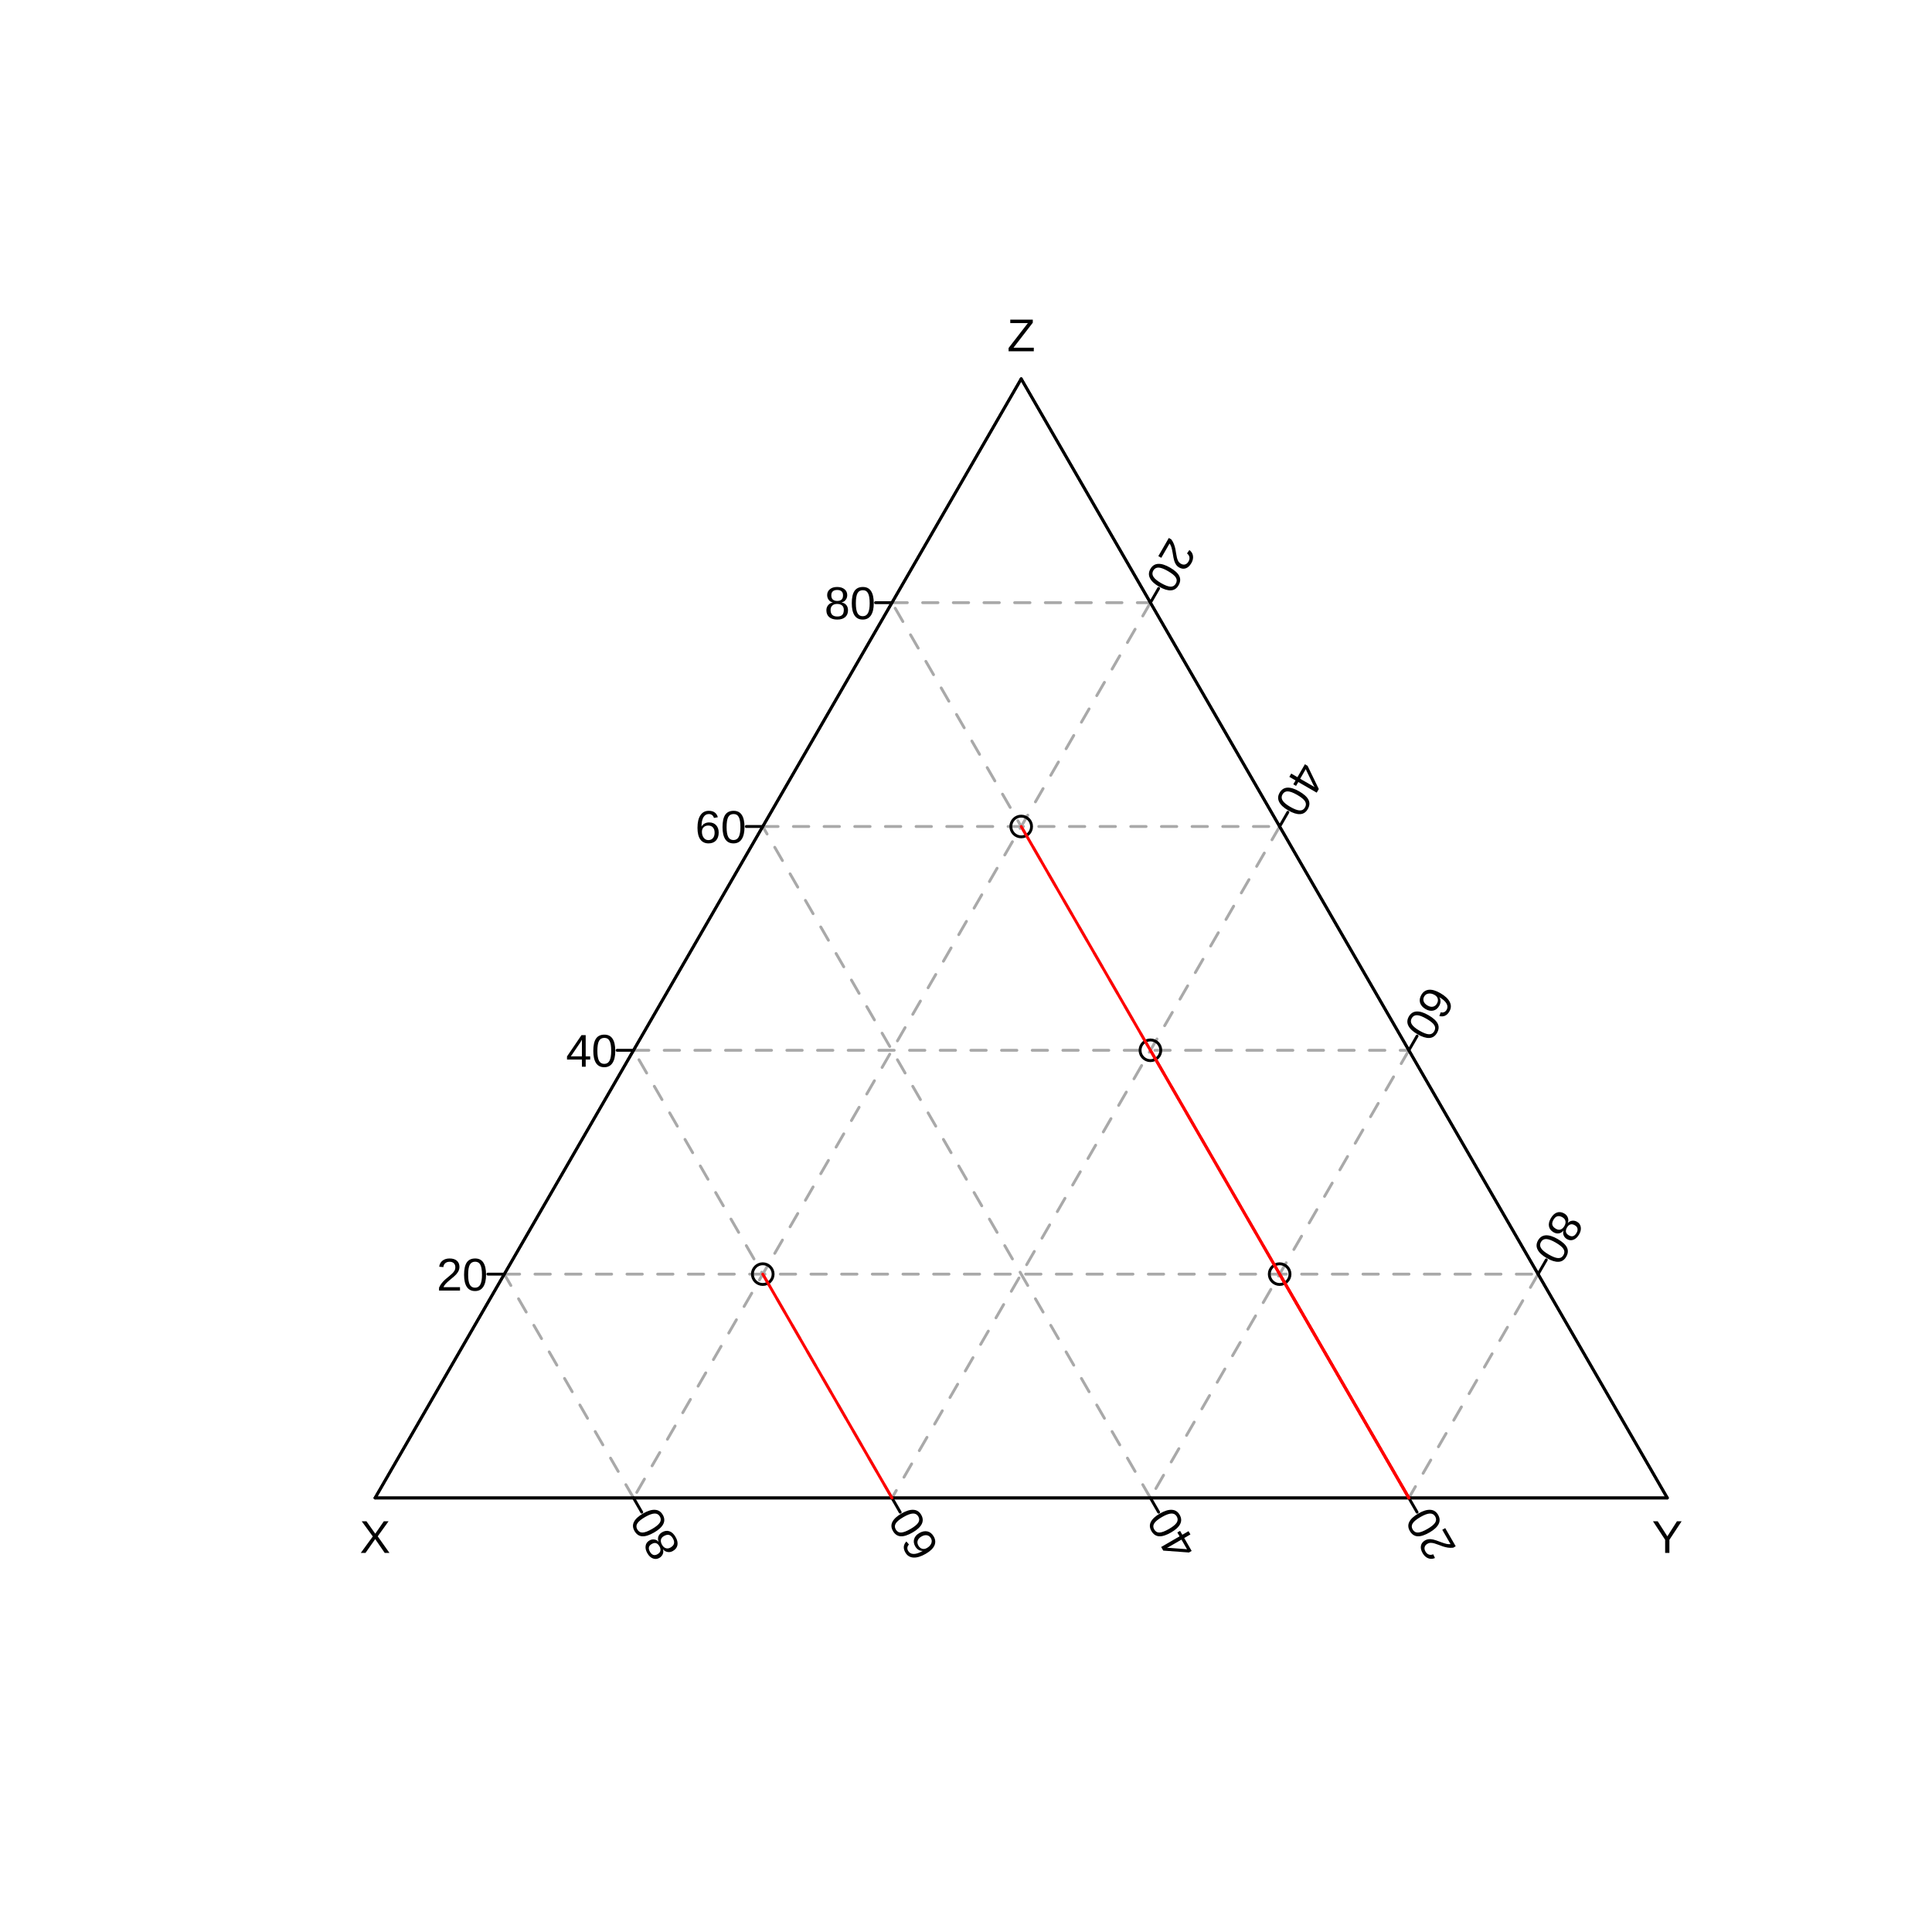
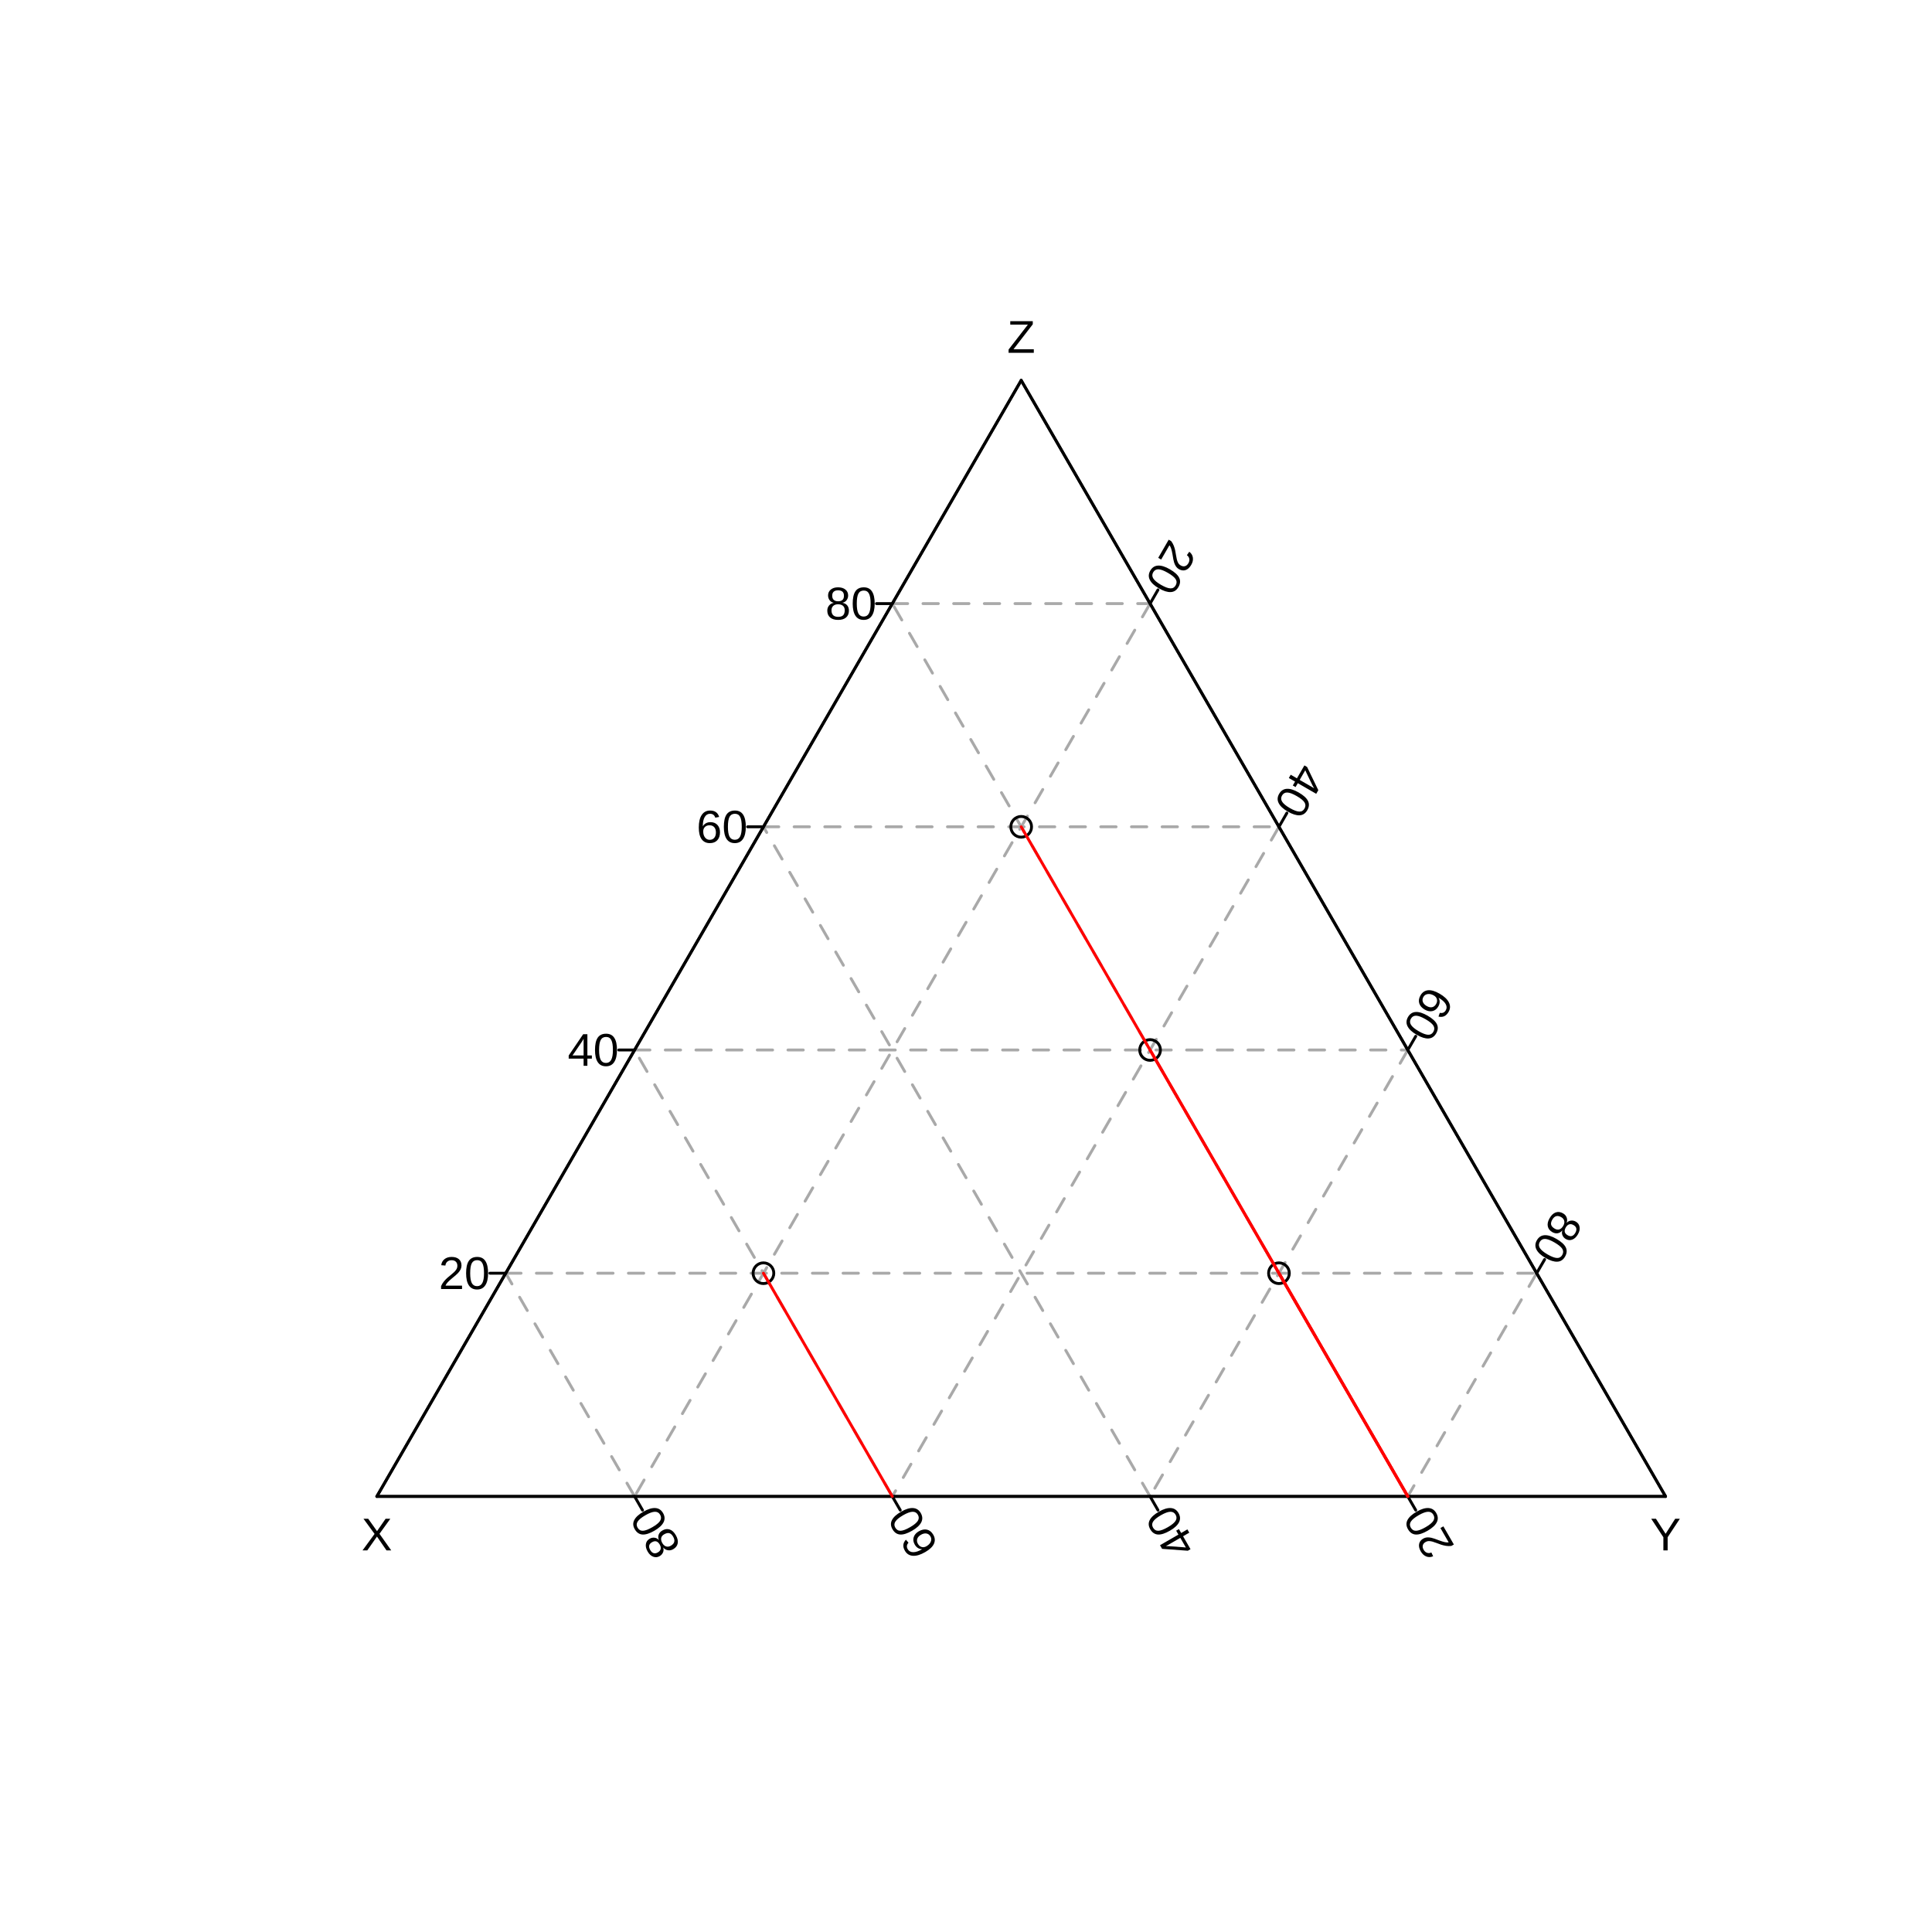
- <svg xmlns="http://www.w3.org/2000/svg" class="svglite" width="504.00pt" height="504.00pt" viewBox="0 0 504.00 504.00">
-   <defs>
-     <style type="text/css">
+ <svg xmlns="http://www.w3.org/2000/svg" width="504.00pt" height="504.00pt" viewBox="0 0 504.00 504.00">
+   <g class="svglite">
+     <defs>
+       <style type="text/css">
    .svglite line, .svglite polyline, .svglite polygon, .svglite path, .svglite rect, .svglite circle {
      fill: none;
      stroke: #000000;
      stroke-linecap: round;
      stroke-linejoin: round;
      stroke-miterlimit: 10.00;
    }
    .svglite text {
      white-space: pre;
    }
+     .svglite g.glyphgroup path {
+       fill: inherit;
+       stroke: none;
+     }
  </style>
-   </defs>
-   <rect width="100%" height="100%" style="stroke: none; fill: #FFFFFF;" />
-   <defs>
-     <clipPath id="cpMC4wMHw1MDQuMDB8MC4wMHw1MDQuMDA=">
-       <rect x="0.00" y="0.00" width="504.00" height="504.00" />
-     </clipPath>
-   </defs>
-   <g clip-path="url(#cpMC4wMHw1MDQuMDB8MC4wMHw1MDQuMDA=)">
+     </defs>
+     <rect width="100%" height="100%" style="stroke: none; fill: #FFFFFF;" />
+     <defs>
+       <clipPath id="cpMC4wMHw1MDQuMDB8MC4wMHw1MDQuMDA=">
+         <rect x="0.00" y="0.00" width="504.00" height="504.00" />
+       </clipPath>
+     </defs>
+     <g clip-path="url(#cpMC4wMHw1MDQuMDB8MC4wMHw1MDQuMDA=)">
</g>
-   <defs>
-     <clipPath id="cpODAuNjR8NDUyLjE2fDU5LjA0fDQzMC41Ng==">
-       <rect x="80.64" y="59.04" width="371.52" height="371.52" />
-     </clipPath>
-   </defs>
-   <g clip-path="url(#cpODAuNjR8NDUyLjE2fDU5LjA0fDQzMC41Ng==)">
-     <line x1="367.53" y1="390.77" x2="232.69" y2="157.22" style="stroke-width: 0.75; stroke: #A9A9A9; stroke-dasharray: 4.00,4.00;" />
-     <line x1="300.11" y1="157.22" x2="165.27" y2="390.77" style="stroke-width: 0.75; stroke: #A9A9A9; stroke-dasharray: 4.00,4.00;" />
-     <line x1="131.56" y1="332.38" x2="401.24" y2="332.38" style="stroke-width: 0.75; stroke: #A9A9A9; stroke-dasharray: 4.00,4.00;" />
-     <line x1="300.11" y1="390.77" x2="198.98" y2="215.61" style="stroke-width: 0.75; stroke: #A9A9A9; stroke-dasharray: 4.00,4.00;" />
-     <line x1="333.82" y1="215.61" x2="232.69" y2="390.77" style="stroke-width: 0.75; stroke: #A9A9A9; stroke-dasharray: 4.00,4.00;" />
-     <line x1="165.27" y1="273.99" x2="367.53" y2="273.99" style="stroke-width: 0.75; stroke: #A9A9A9; stroke-dasharray: 4.00,4.00;" />
-     <line x1="232.69" y1="390.77" x2="165.27" y2="273.99" style="stroke-width: 0.75; stroke: #A9A9A9; stroke-dasharray: 4.00,4.00;" />
-     <line x1="367.53" y1="273.99" x2="300.11" y2="390.77" style="stroke-width: 0.75; stroke: #A9A9A9; stroke-dasharray: 4.00,4.00;" />
-     <line x1="198.98" y1="215.61" x2="333.82" y2="215.61" style="stroke-width: 0.75; stroke: #A9A9A9; stroke-dasharray: 4.00,4.00;" />
-     <line x1="165.27" y1="390.77" x2="131.56" y2="332.38" style="stroke-width: 0.75; stroke: #A9A9A9; stroke-dasharray: 4.00,4.00;" />
-     <line x1="401.24" y1="332.38" x2="367.53" y2="390.77" style="stroke-width: 0.75; stroke: #A9A9A9; stroke-dasharray: 4.00,4.00;" />
-     <line x1="232.69" y1="157.22" x2="300.11" y2="157.22" style="stroke-width: 0.75; stroke: #A9A9A9; stroke-dasharray: 4.00,4.00;" />
-     <circle cx="266.40" cy="215.61" r="2.70" style="stroke-width: 0.75;" />
-     <circle cx="198.98" cy="332.38" r="2.70" style="stroke-width: 0.75;" />
-     <circle cx="333.82" cy="332.38" r="2.70" style="stroke-width: 0.75;" />
-     <circle cx="300.11" cy="273.99" r="2.70" style="stroke-width: 0.75;" />
-     <text transform="translate(373.38,392.34) rotate(-120)" text-anchor="end" style="font-size: 12.00px; font-family: &quot;Arial&quot;;" textLength="13.72px" lengthAdjust="spacingAndGlyphs">20</text>
-     <text transform="translate(305.96,392.34) rotate(-120)" text-anchor="end" style="font-size: 12.00px; font-family: &quot;Arial&quot;;" textLength="13.72px" lengthAdjust="spacingAndGlyphs">40</text>
-     <text transform="translate(238.54,392.34) rotate(-120)" text-anchor="end" style="font-size: 12.00px; font-family: &quot;Arial&quot;;" textLength="13.72px" lengthAdjust="spacingAndGlyphs">60</text>
-     <text transform="translate(171.12,392.34) rotate(-120)" text-anchor="end" style="font-size: 12.00px; font-family: &quot;Arial&quot;;" textLength="13.72px" lengthAdjust="spacingAndGlyphs">80</text>
-     <line x1="97.85" y1="390.77" x2="434.95" y2="390.77" style="stroke-width: 0.75;" />
-     <line x1="367.53" y1="390.77" x2="369.67" y2="394.48" style="stroke-width: 0.75;" />
-     <line x1="300.11" y1="390.77" x2="302.25" y2="394.48" style="stroke-width: 0.75;" />
-     <line x1="232.69" y1="390.77" x2="234.83" y2="394.48" style="stroke-width: 0.75;" />
-     <line x1="165.27" y1="390.77" x2="167.41" y2="394.48" style="stroke-width: 0.75;" />
-     <text transform="translate(298.54,151.37) rotate(-240)" text-anchor="end" style="font-size: 12.00px; font-family: &quot;Arial&quot;;" textLength="13.72px" lengthAdjust="spacingAndGlyphs">20</text>
-     <text transform="translate(332.25,209.75) rotate(-240)" text-anchor="end" style="font-size: 12.00px; font-family: &quot;Arial&quot;;" textLength="13.72px" lengthAdjust="spacingAndGlyphs">40</text>
-     <text transform="translate(365.96,268.14) rotate(-240)" text-anchor="end" style="font-size: 12.00px; font-family: &quot;Arial&quot;;" textLength="13.72px" lengthAdjust="spacingAndGlyphs">60</text>
-     <text transform="translate(399.67,326.53) rotate(-240)" text-anchor="end" style="font-size: 12.00px; font-family: &quot;Arial&quot;;" textLength="13.72px" lengthAdjust="spacingAndGlyphs">80</text>
-     <line x1="434.95" y1="390.77" x2="266.40" y2="98.83" style="stroke-width: 0.75;" />
-     <line x1="300.11" y1="157.22" x2="302.25" y2="153.51" style="stroke-width: 0.75;" />
-     <line x1="333.82" y1="215.61" x2="335.96" y2="211.90" style="stroke-width: 0.75;" />
-     <line x1="367.53" y1="273.99" x2="369.67" y2="270.28" style="stroke-width: 0.75;" />
-     <line x1="401.24" y1="332.38" x2="403.38" y2="328.67" style="stroke-width: 0.75;" />
-     <text x="127.27" y="336.67" text-anchor="end" style="font-size: 12.00px; font-family: &quot;Arial&quot;;" textLength="13.72px" lengthAdjust="spacingAndGlyphs">20</text>
-     <text x="160.98" y="278.28" text-anchor="end" style="font-size: 12.00px; font-family: &quot;Arial&quot;;" textLength="13.72px" lengthAdjust="spacingAndGlyphs">40</text>
-     <text x="194.69" y="219.89" text-anchor="end" style="font-size: 12.00px; font-family: &quot;Arial&quot;;" textLength="13.72px" lengthAdjust="spacingAndGlyphs">60</text>
-     <text x="228.41" y="161.50" text-anchor="end" style="font-size: 12.00px; font-family: &quot;Arial&quot;;" textLength="13.72px" lengthAdjust="spacingAndGlyphs">80</text>
-     <line x1="266.40" y1="98.83" x2="97.85" y2="390.77" style="stroke-width: 0.75;" />
-     <line x1="131.56" y1="332.38" x2="127.27" y2="332.38" style="stroke-width: 0.75;" />
-     <line x1="165.27" y1="273.99" x2="160.98" y2="273.99" style="stroke-width: 0.75;" />
-     <line x1="198.98" y1="215.61" x2="194.69" y2="215.61" style="stroke-width: 0.75;" />
-     <line x1="232.69" y1="157.22" x2="228.41" y2="157.22" style="stroke-width: 0.75;" />
-     <polygon points="97.85,390.77 266.40,98.83 434.95,390.77 " style="stroke-width: 0.75;" />
-     <text x="97.85" y="405.11" text-anchor="middle" style="font-size: 12.00px; font-family: &quot;Arial&quot;;" textLength="7.03px" lengthAdjust="spacingAndGlyphs">X</text>
-     <text x="434.95" y="405.11" text-anchor="middle" style="font-size: 12.00px; font-family: &quot;Arial&quot;;" textLength="6.79px" lengthAdjust="spacingAndGlyphs">Y</text>
-     <text x="266.40" y="91.63" text-anchor="middle" style="font-size: 12.00px; font-family: &quot;Arial&quot;;" textLength="6.86px" lengthAdjust="spacingAndGlyphs">Z</text>
-     <line x1="266.40" y1="215.61" x2="367.53" y2="390.77" style="stroke-width: 0.75; stroke: #FF0000;" />
-     <line x1="198.98" y1="332.38" x2="232.69" y2="390.77" style="stroke-width: 0.75; stroke: #FF0000;" />
-     <line x1="333.82" y1="332.38" x2="367.53" y2="390.77" style="stroke-width: 0.75; stroke: #FF0000;" />
-     <line x1="300.11" y1="273.99" x2="367.53" y2="390.77" style="stroke-width: 0.75; stroke: #FF0000;" />
+     <defs>
+       <clipPath id="cpODAuNjR8NDUyLjE2fDU5LjA0fDQzMC41Ng==">
+         <rect x="80.64" y="59.04" width="371.52" height="371.52" />
+       </clipPath>
+     </defs>
+     <g clip-path="url(#cpODAuNjR8NDUyLjE2fDU5LjA0fDQzMC41Ng==)">
+       <line x1="367.25" y1="390.37" x2="232.78" y2="157.46" style="stroke-width: 0.75; stroke: #A9A9A9; stroke-dasharray: 4.00,4.00;" />
+       <line x1="300.02" y1="157.46" x2="165.55" y2="390.37" style="stroke-width: 0.75; stroke: #A9A9A9; stroke-dasharray: 4.00,4.00;" />
+       <line x1="131.93" y1="332.14" x2="400.87" y2="332.14" style="stroke-width: 0.75; stroke: #A9A9A9; stroke-dasharray: 4.00,4.00;" />
+       <line x1="300.02" y1="390.37" x2="199.16" y2="215.69" style="stroke-width: 0.75; stroke: #A9A9A9; stroke-dasharray: 4.00,4.00;" />
+       <line x1="333.64" y1="215.69" x2="232.78" y2="390.37" style="stroke-width: 0.75; stroke: #A9A9A9; stroke-dasharray: 4.00,4.00;" />
+       <line x1="165.55" y1="273.91" x2="367.25" y2="273.91" style="stroke-width: 0.75; stroke: #A9A9A9; stroke-dasharray: 4.00,4.00;" />
+       <line x1="232.78" y1="390.37" x2="165.55" y2="273.91" style="stroke-width: 0.75; stroke: #A9A9A9; stroke-dasharray: 4.00,4.00;" />
+       <line x1="367.25" y1="273.91" x2="300.02" y2="390.37" style="stroke-width: 0.75; stroke: #A9A9A9; stroke-dasharray: 4.00,4.00;" />
+       <line x1="199.16" y1="215.69" x2="333.64" y2="215.69" style="stroke-width: 0.75; stroke: #A9A9A9; stroke-dasharray: 4.00,4.00;" />
+       <line x1="165.55" y1="390.37" x2="131.93" y2="332.14" style="stroke-width: 0.75; stroke: #A9A9A9; stroke-dasharray: 4.00,4.00;" />
+       <line x1="400.87" y1="332.14" x2="367.25" y2="390.37" style="stroke-width: 0.75; stroke: #A9A9A9; stroke-dasharray: 4.00,4.00;" />
+       <line x1="232.78" y1="157.46" x2="300.02" y2="157.46" style="stroke-width: 0.75; stroke: #A9A9A9; stroke-dasharray: 4.00,4.00;" />
+       <circle cx="266.40" cy="215.69" r="2.70" style="stroke-width: 0.75;" />
+       <circle cx="199.16" cy="332.14" r="2.70" style="stroke-width: 0.75;" />
+       <circle cx="333.64" cy="332.14" r="2.70" style="stroke-width: 0.75;" />
+       <circle cx="300.02" cy="273.91" r="2.70" style="stroke-width: 0.75;" />
+       <text transform="translate(372.90,391.88) rotate(-120)" text-anchor="end" style="font-size: 12.00px; font-family: &quot;Liberation Sans&quot;;" textLength="13.34px" lengthAdjust="spacingAndGlyphs">20</text>
+       <text transform="translate(305.66,391.88) rotate(-120)" text-anchor="end" style="font-size: 12.00px; font-family: &quot;Liberation Sans&quot;;" textLength="13.34px" lengthAdjust="spacingAndGlyphs">40</text>
+       <text transform="translate(238.42,391.88) rotate(-120)" text-anchor="end" style="font-size: 12.00px; font-family: &quot;Liberation Sans&quot;;" textLength="13.34px" lengthAdjust="spacingAndGlyphs">60</text>
+       <text transform="translate(171.19,391.88) rotate(-120)" text-anchor="end" style="font-size: 12.00px; font-family: &quot;Liberation Sans&quot;;" textLength="13.34px" lengthAdjust="spacingAndGlyphs">80</text>
+       <line x1="98.31" y1="390.37" x2="434.49" y2="390.37" style="stroke-width: 0.75;" />
+       <line x1="367.25" y1="390.37" x2="369.32" y2="393.95" style="stroke-width: 0.75;" />
+       <line x1="300.02" y1="390.37" x2="302.08" y2="393.95" style="stroke-width: 0.75;" />
+       <line x1="232.78" y1="390.37" x2="234.85" y2="393.95" style="stroke-width: 0.75;" />
+       <line x1="165.55" y1="390.37" x2="167.61" y2="393.95" style="stroke-width: 0.75;" />
+       <text transform="translate(298.51,151.82) rotate(-240)" text-anchor="end" style="font-size: 12.00px; font-family: &quot;Liberation Sans&quot;;" textLength="13.34px" lengthAdjust="spacingAndGlyphs">20</text>
+       <text transform="translate(332.12,210.05) rotate(-240)" text-anchor="end" style="font-size: 12.00px; font-family: &quot;Liberation Sans&quot;;" textLength="13.34px" lengthAdjust="spacingAndGlyphs">40</text>
+       <text transform="translate(365.74,268.27) rotate(-240)" text-anchor="end" style="font-size: 12.00px; font-family: &quot;Liberation Sans&quot;;" textLength="13.34px" lengthAdjust="spacingAndGlyphs">60</text>
+       <text transform="translate(399.36,326.50) rotate(-240)" text-anchor="end" style="font-size: 12.00px; font-family: &quot;Liberation Sans&quot;;" textLength="13.34px" lengthAdjust="spacingAndGlyphs">80</text>
+       <line x1="434.49" y1="390.37" x2="266.40" y2="99.23" style="stroke-width: 0.75;" />
+       <line x1="300.02" y1="157.46" x2="302.08" y2="153.88" style="stroke-width: 0.75;" />
+       <line x1="333.64" y1="215.69" x2="335.70" y2="212.11" style="stroke-width: 0.75;" />
+       <line x1="367.25" y1="273.91" x2="369.32" y2="270.34" style="stroke-width: 0.75;" />
+       <line x1="400.87" y1="332.14" x2="402.94" y2="328.57" style="stroke-width: 0.75;" />
+       <text x="127.80" y="336.27" text-anchor="end" style="font-size: 12.00px; font-family: &quot;Liberation Sans&quot;;" textLength="13.34px" lengthAdjust="spacingAndGlyphs">20</text>
+       <text x="161.42" y="278.04" text-anchor="end" style="font-size: 12.00px; font-family: &quot;Liberation Sans&quot;;" textLength="13.34px" lengthAdjust="spacingAndGlyphs">40</text>
+       <text x="195.03" y="219.82" text-anchor="end" style="font-size: 12.00px; font-family: &quot;Liberation Sans&quot;;" textLength="13.34px" lengthAdjust="spacingAndGlyphs">60</text>
+       <text x="228.65" y="161.59" text-anchor="end" style="font-size: 12.00px; font-family: &quot;Liberation Sans&quot;;" textLength="13.34px" lengthAdjust="spacingAndGlyphs">80</text>
+       <line x1="266.40" y1="99.23" x2="98.31" y2="390.37" style="stroke-width: 0.75;" />
+       <line x1="131.93" y1="332.14" x2="127.80" y2="332.14" style="stroke-width: 0.75;" />
+       <line x1="165.55" y1="273.91" x2="161.42" y2="273.91" style="stroke-width: 0.75;" />
+       <line x1="199.16" y1="215.69" x2="195.03" y2="215.69" style="stroke-width: 0.75;" />
+       <line x1="232.78" y1="157.46" x2="228.65" y2="157.46" style="stroke-width: 0.75;" />
+       <polygon points="98.31,390.37 266.40,99.23 434.49,390.37 " style="stroke-width: 0.75;" />
+       <text x="98.31" y="404.45" text-anchor="middle" style="font-size: 12.00px; font-family: &quot;Liberation Sans&quot;;" textLength="8.00px" lengthAdjust="spacingAndGlyphs">X</text>
+       <text x="434.49" y="404.45" text-anchor="middle" style="font-size: 12.00px; font-family: &quot;Liberation Sans&quot;;" textLength="8.00px" lengthAdjust="spacingAndGlyphs">Y</text>
+       <text x="266.40" y="92.03" text-anchor="middle" style="font-size: 12.00px; font-family: &quot;Liberation Sans&quot;;" textLength="7.33px" lengthAdjust="spacingAndGlyphs">Z</text>
+       <line x1="266.40" y1="215.69" x2="367.25" y2="390.37" style="stroke-width: 0.75; stroke: #FF0000;" />
+       <line x1="199.16" y1="332.14" x2="232.78" y2="390.37" style="stroke-width: 0.75; stroke: #FF0000;" />
+       <line x1="333.64" y1="332.14" x2="367.25" y2="390.37" style="stroke-width: 0.75; stroke: #FF0000;" />
+       <line x1="300.02" y1="273.91" x2="367.25" y2="390.37" style="stroke-width: 0.75; stroke: #FF0000;" />
+     </g>
  </g>
</svg>
